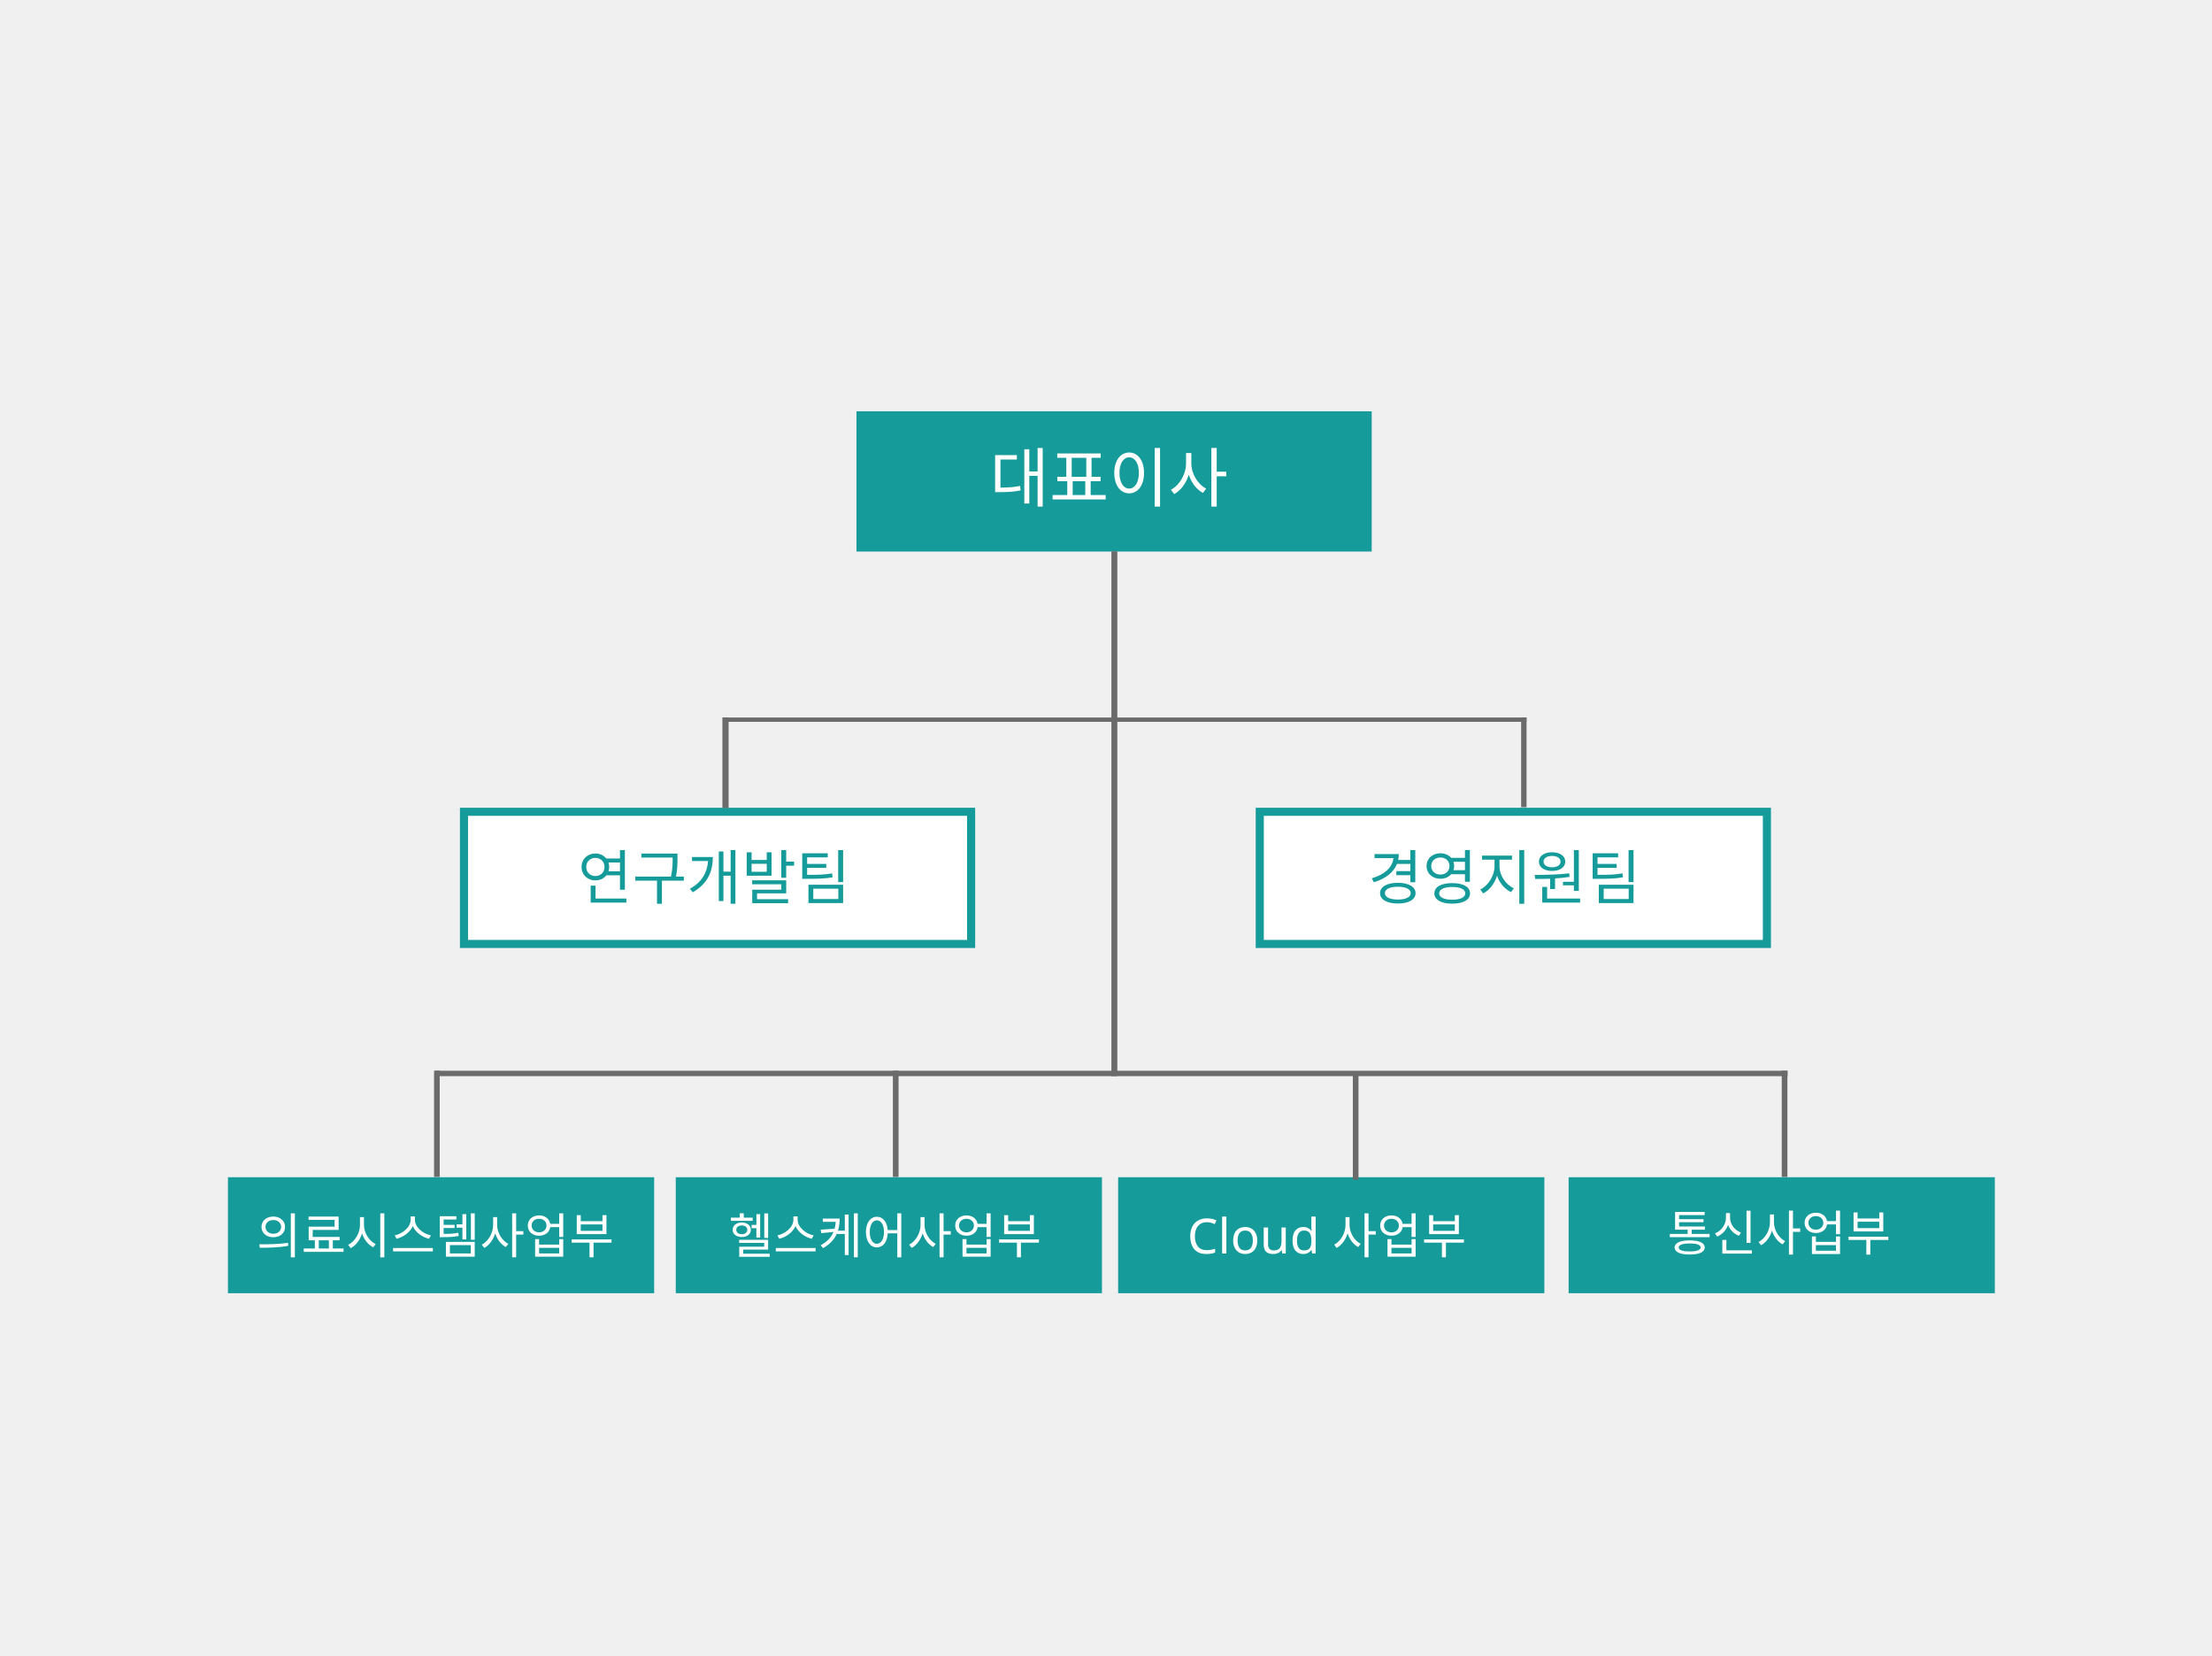
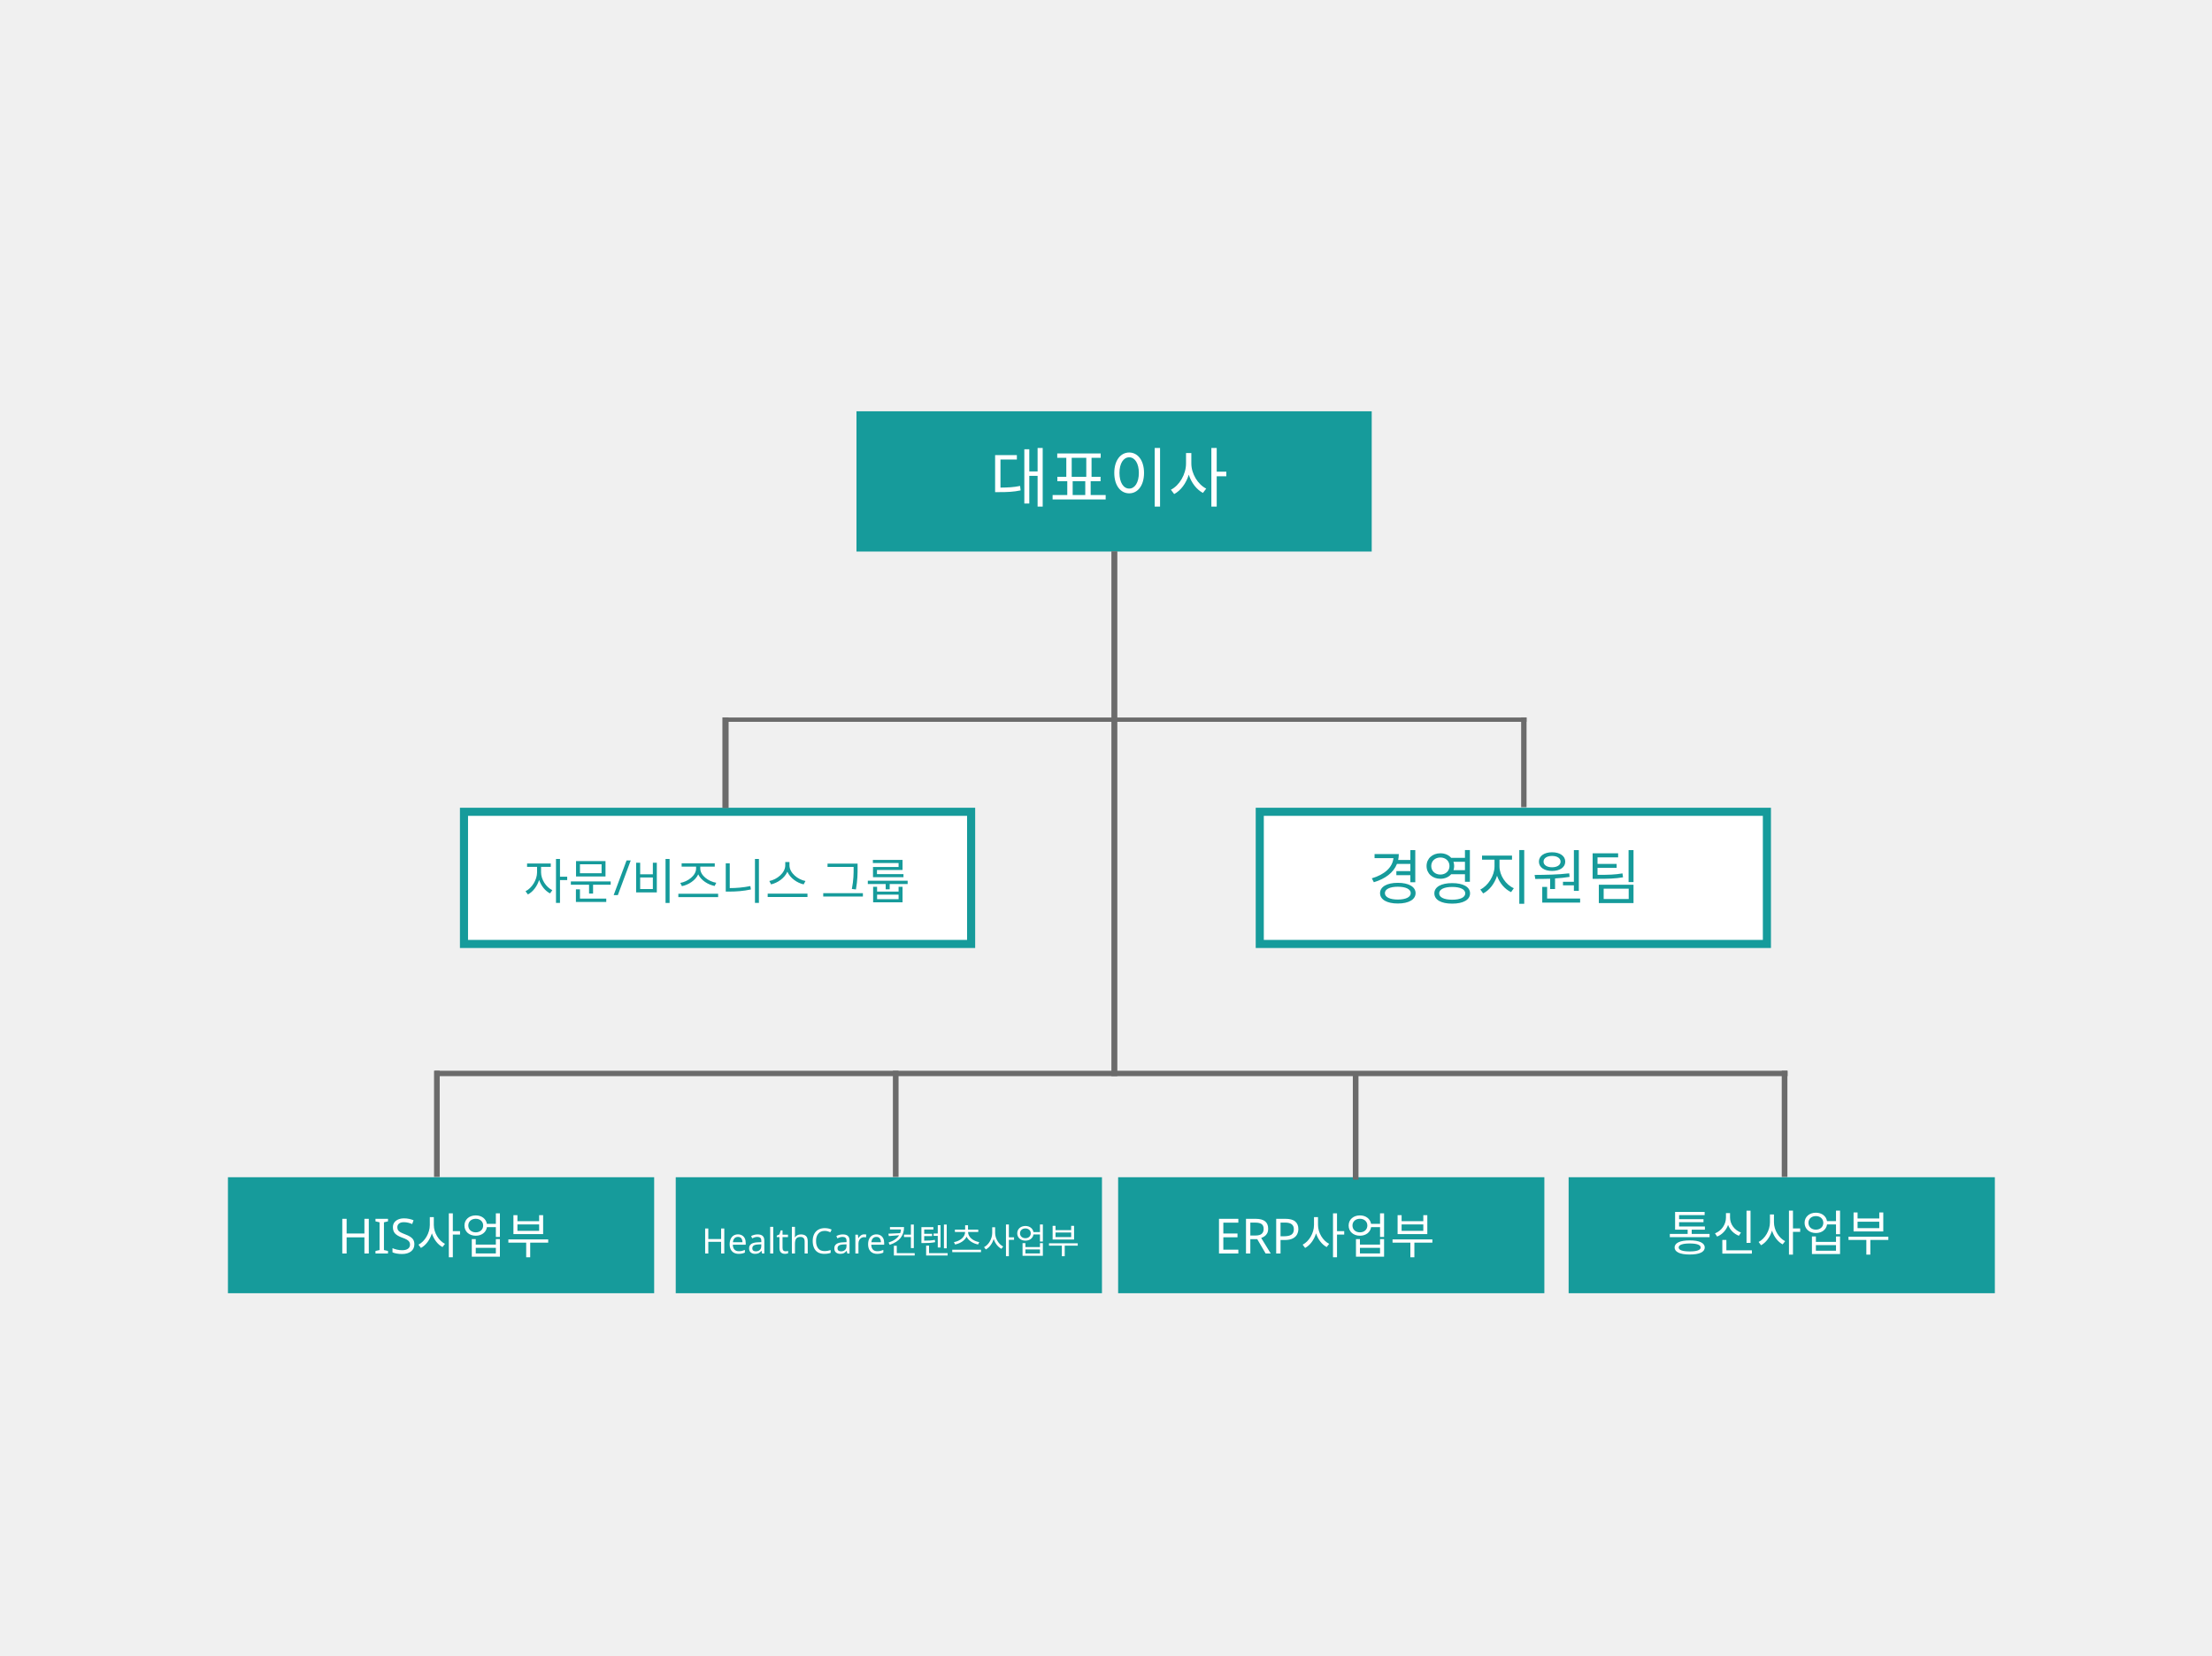
<svg xmlns="http://www.w3.org/2000/svg" version="1.1" id="레이어_1" x="0px" y="0px" viewBox="0 0 820 614" style="enable-background:new 0 0 820 614;" xml:space="preserve">
  <style type="text/css">
	.st0{fill:none;enable-background:new    ;}
	.st1{fill:#169B9B;stroke:#169B9B;stroke-width:3;}
	.st2{fill:#FFFFFF;}
	.st3{font-family:'NanumGothicExtraBold';}
	.st4{font-size:18px;}
+ 	.st10{font-size:13px;}
	.st5{fill:#FFFFFF;stroke:#169B9B;stroke-width:3;}
	.st6{fill:#169B9B;}
	.st7{font-size:22px;}
	.st8{font-size:24px;}
	.st9{fill:#6B6B6B;}
</style>
  <path class="st0" d="z" />
  <path class="st0" d="z" />
  <path class="st0" d="z" />
  <path class="st0" d="z" />
  <path id="사각형_1_복사_4" class="st1" d="M583,438h155v40H583V438z M416,438h155v40H416V438z M252,438h155v40H252V438z   M86,438h155v40H86V438z" />
-   <text id="의료시스템사업부" transform="matrix(1 0 0 1 95.138 464.776)" class="st2 st3 st4">의료시스템사업부</text>
-   <text id="헬스케어사업부" transform="matrix(1 0 0 1 270.138 464.776)" class="st2 st3 st4">헬스케어사업부</text>
-   <text id="Cloud_사업부" transform="matrix(1 0 0 1 440.138 464.776)" class="st2 st3 st4">Cloud 사업부</text>
-   <text id="통신사업부" transform="matrix(1 0 0 1 618.138 463.776)" class="st2 st3 st4">통신사업부</text>
+   <text id="HIS사업부" transform="matrix(1 0 0 1 125.138 464.776)" class="st2 st3 st4">HIS사업부</text>
+   <text id="HealthCare컨텐츠사업부" transform="matrix(1 0 0 1 260.138 464.776)" class="st2 st3 st10">HealthCare컨텐츠사업부</text>
+   <text id="ERP사업부" transform="matrix(1 0 0 1 450.138 464.776)" class="st2 st3 st4">ERP사업부</text>
+   <text id="통신사업팀" transform="matrix(1 0 0 1 618.138 463.776)" class="st2 st3 st4">통신사업부</text>
  <g>
    <rect id="_2nd_" x="467" y="301" class="st5" width="188" height="49" />
    <rect id="_2nd" x="172" y="301" class="st5" width="188" height="49" />
-     <text id="연구개발팀" transform="matrix(1 0 0 1 214.185 333.381)" class="st6 st3 st7">연구개발팀</text>
+     <text id="자문/비즈니스그룹" transform="matrix(1 0 0 1 194.185 333.381)" class="st6 st3 st4">자문/비즈니스 그룹</text>
    <text id="경영지원팀" transform="matrix(1 0 0 1 507.185 333.381)" class="st6 st3 st7">경영지원팀</text>
    <g>
      <rect id="사각형_1" x="319" y="154" class="st1" width="188" height="49" />
      <g>
        <text id="대표이사" transform="matrix(1 0 0 1 366.925 185.953)" class="st2 st3 st8">대표이사</text>
      </g>
    </g>
    <rect x="412" y="204.4" class="st9" width="2.2" height="194.6" />
    <rect x="416.5" y="118.3" transform="matrix(-1.836970e-16 1 -1 -1.836970e-16 684.1827 -150.4604)" class="st9" width="1.6" height="297" />
    <rect x="563.9" y="266" class="st9" width="2" height="33.3" />
  </g>
  <rect x="267.8" y="266" class="st9" width="2.3" height="33.6" />
  <rect x="410.9" y="147.3" transform="matrix(6.123234e-17 -1 1 6.123234e-17 13.8732 809.9182)" class="st9" width="2" height="501.5" />
  <rect x="160.9" y="397" class="st9" width="2.1" height="39.4" />
  <rect x="331" y="397" class="st9" width="2.1" height="39.4" />
  <rect x="501.5" y="398" class="st9" width="2.1" height="39.4" />
  <rect x="660.5" y="397" class="st9" width="2.1" height="39.4" />
</svg>
